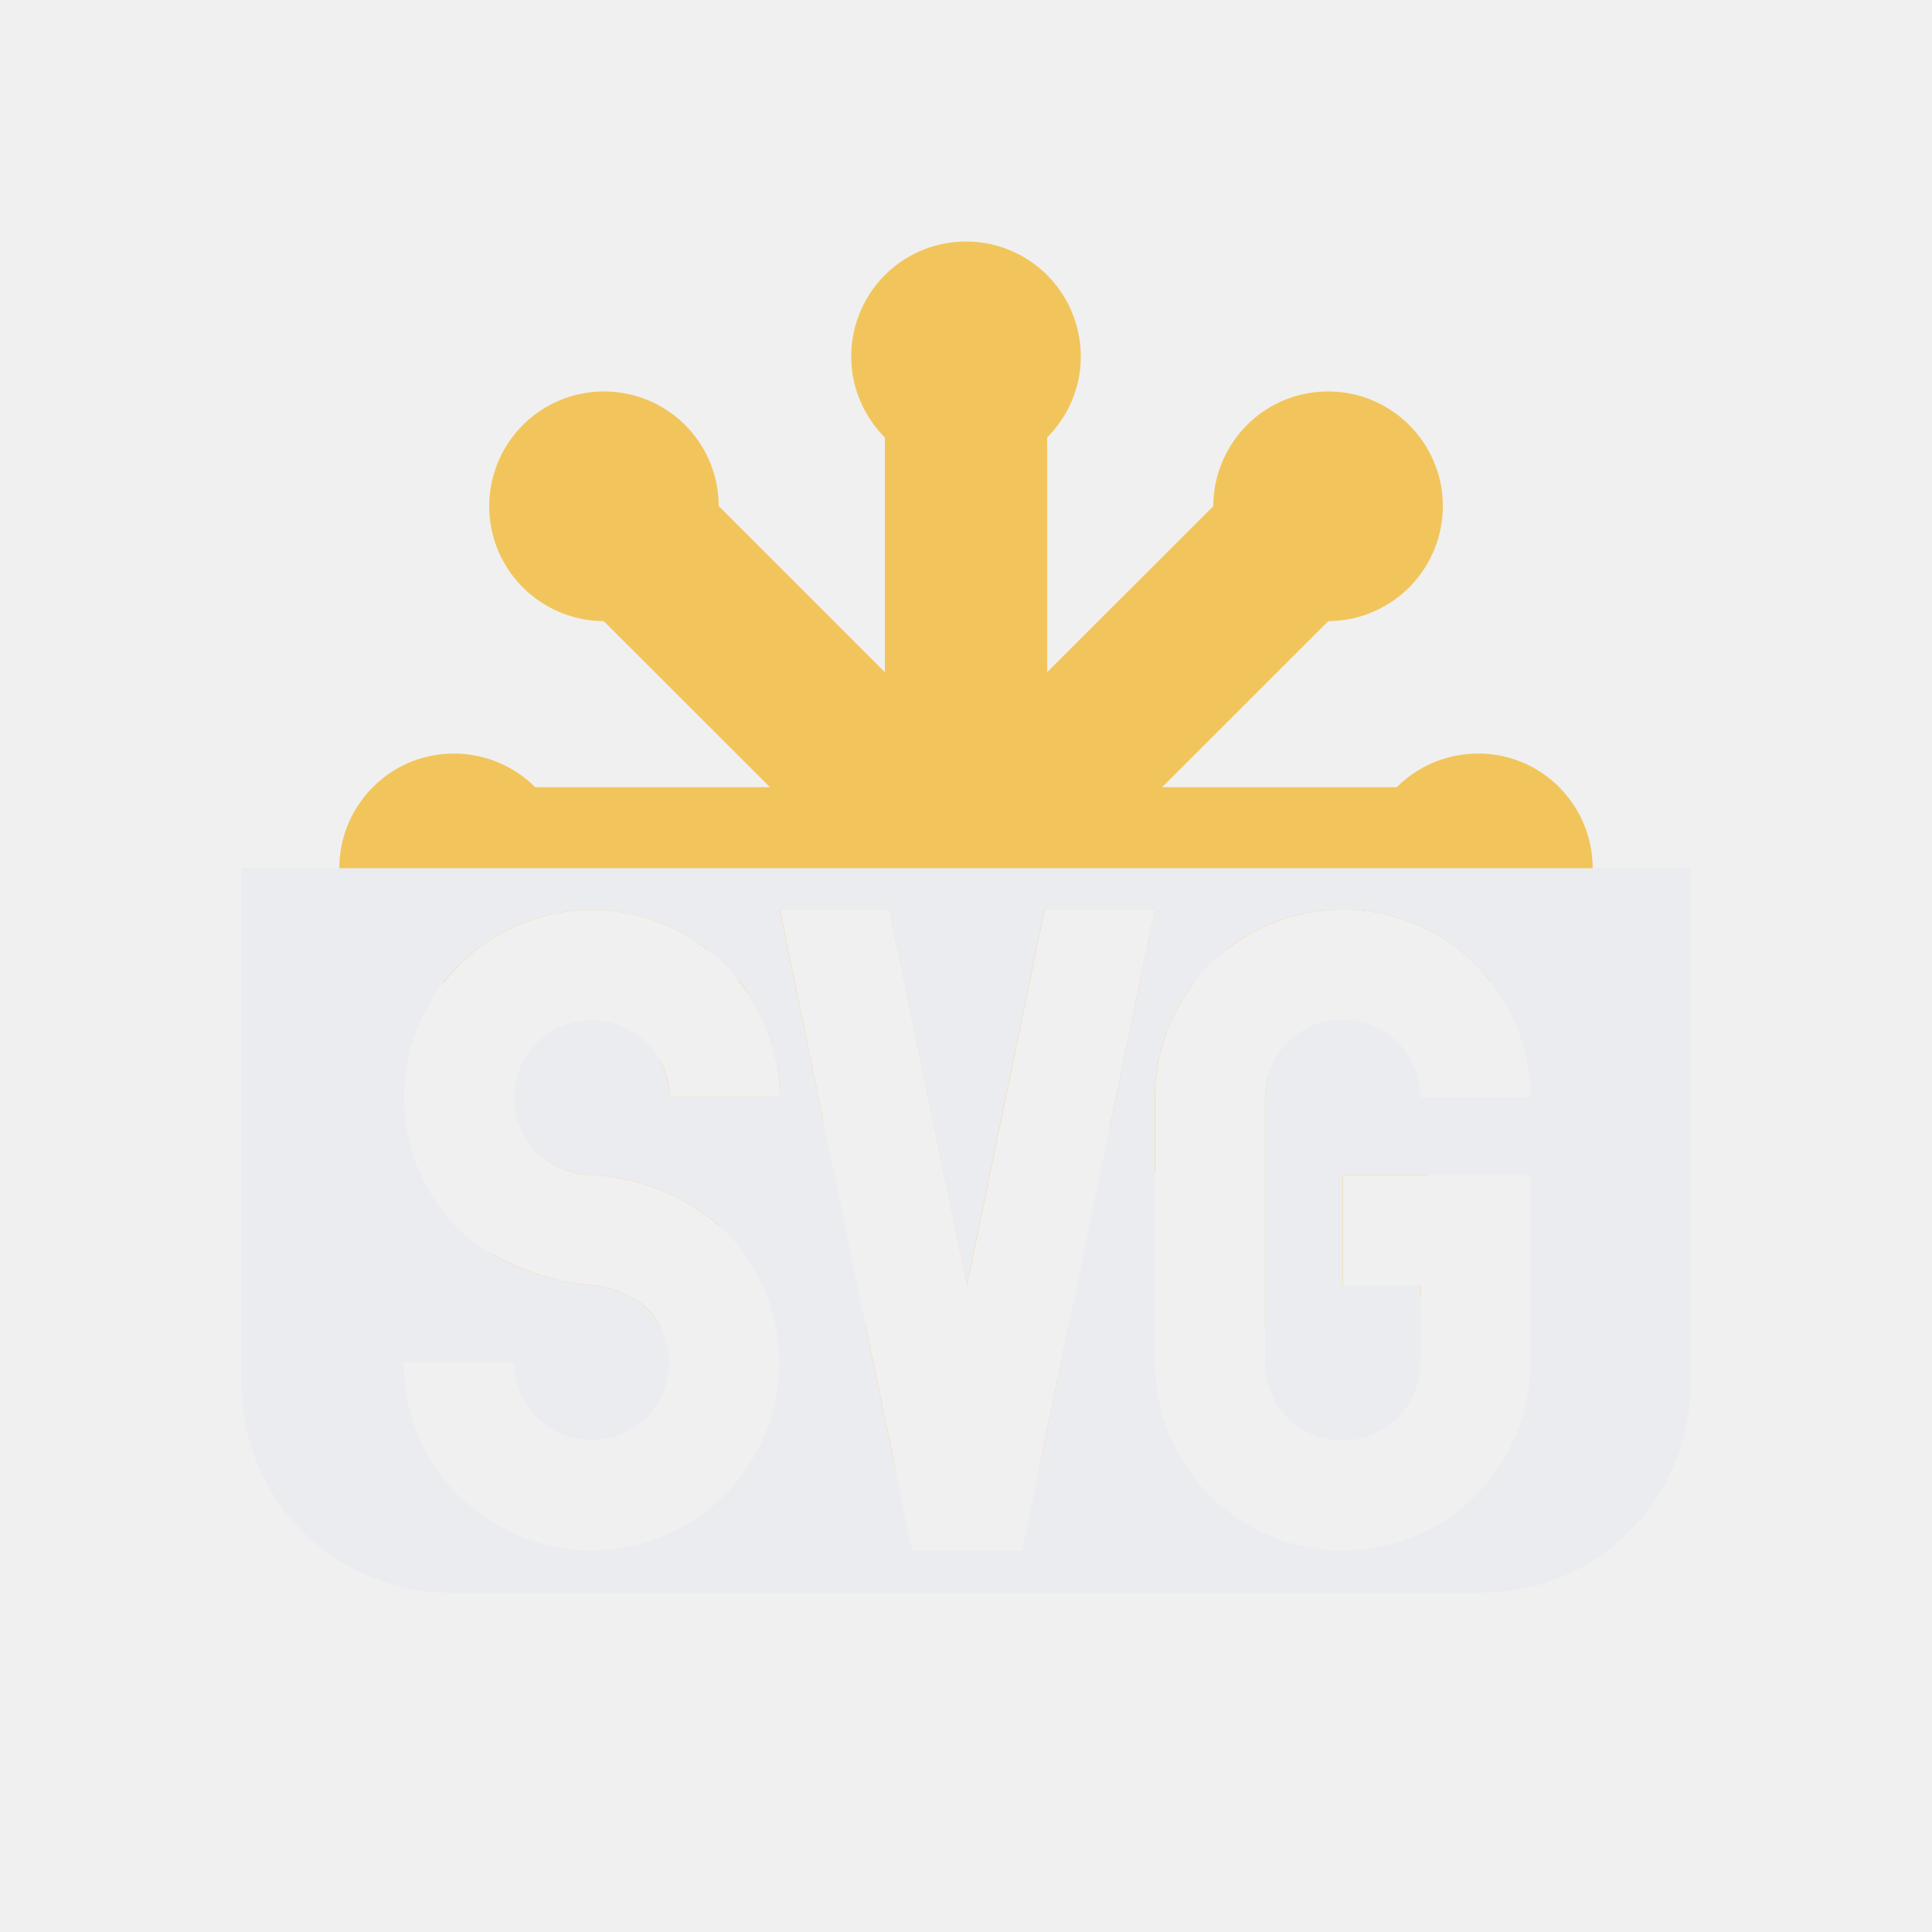
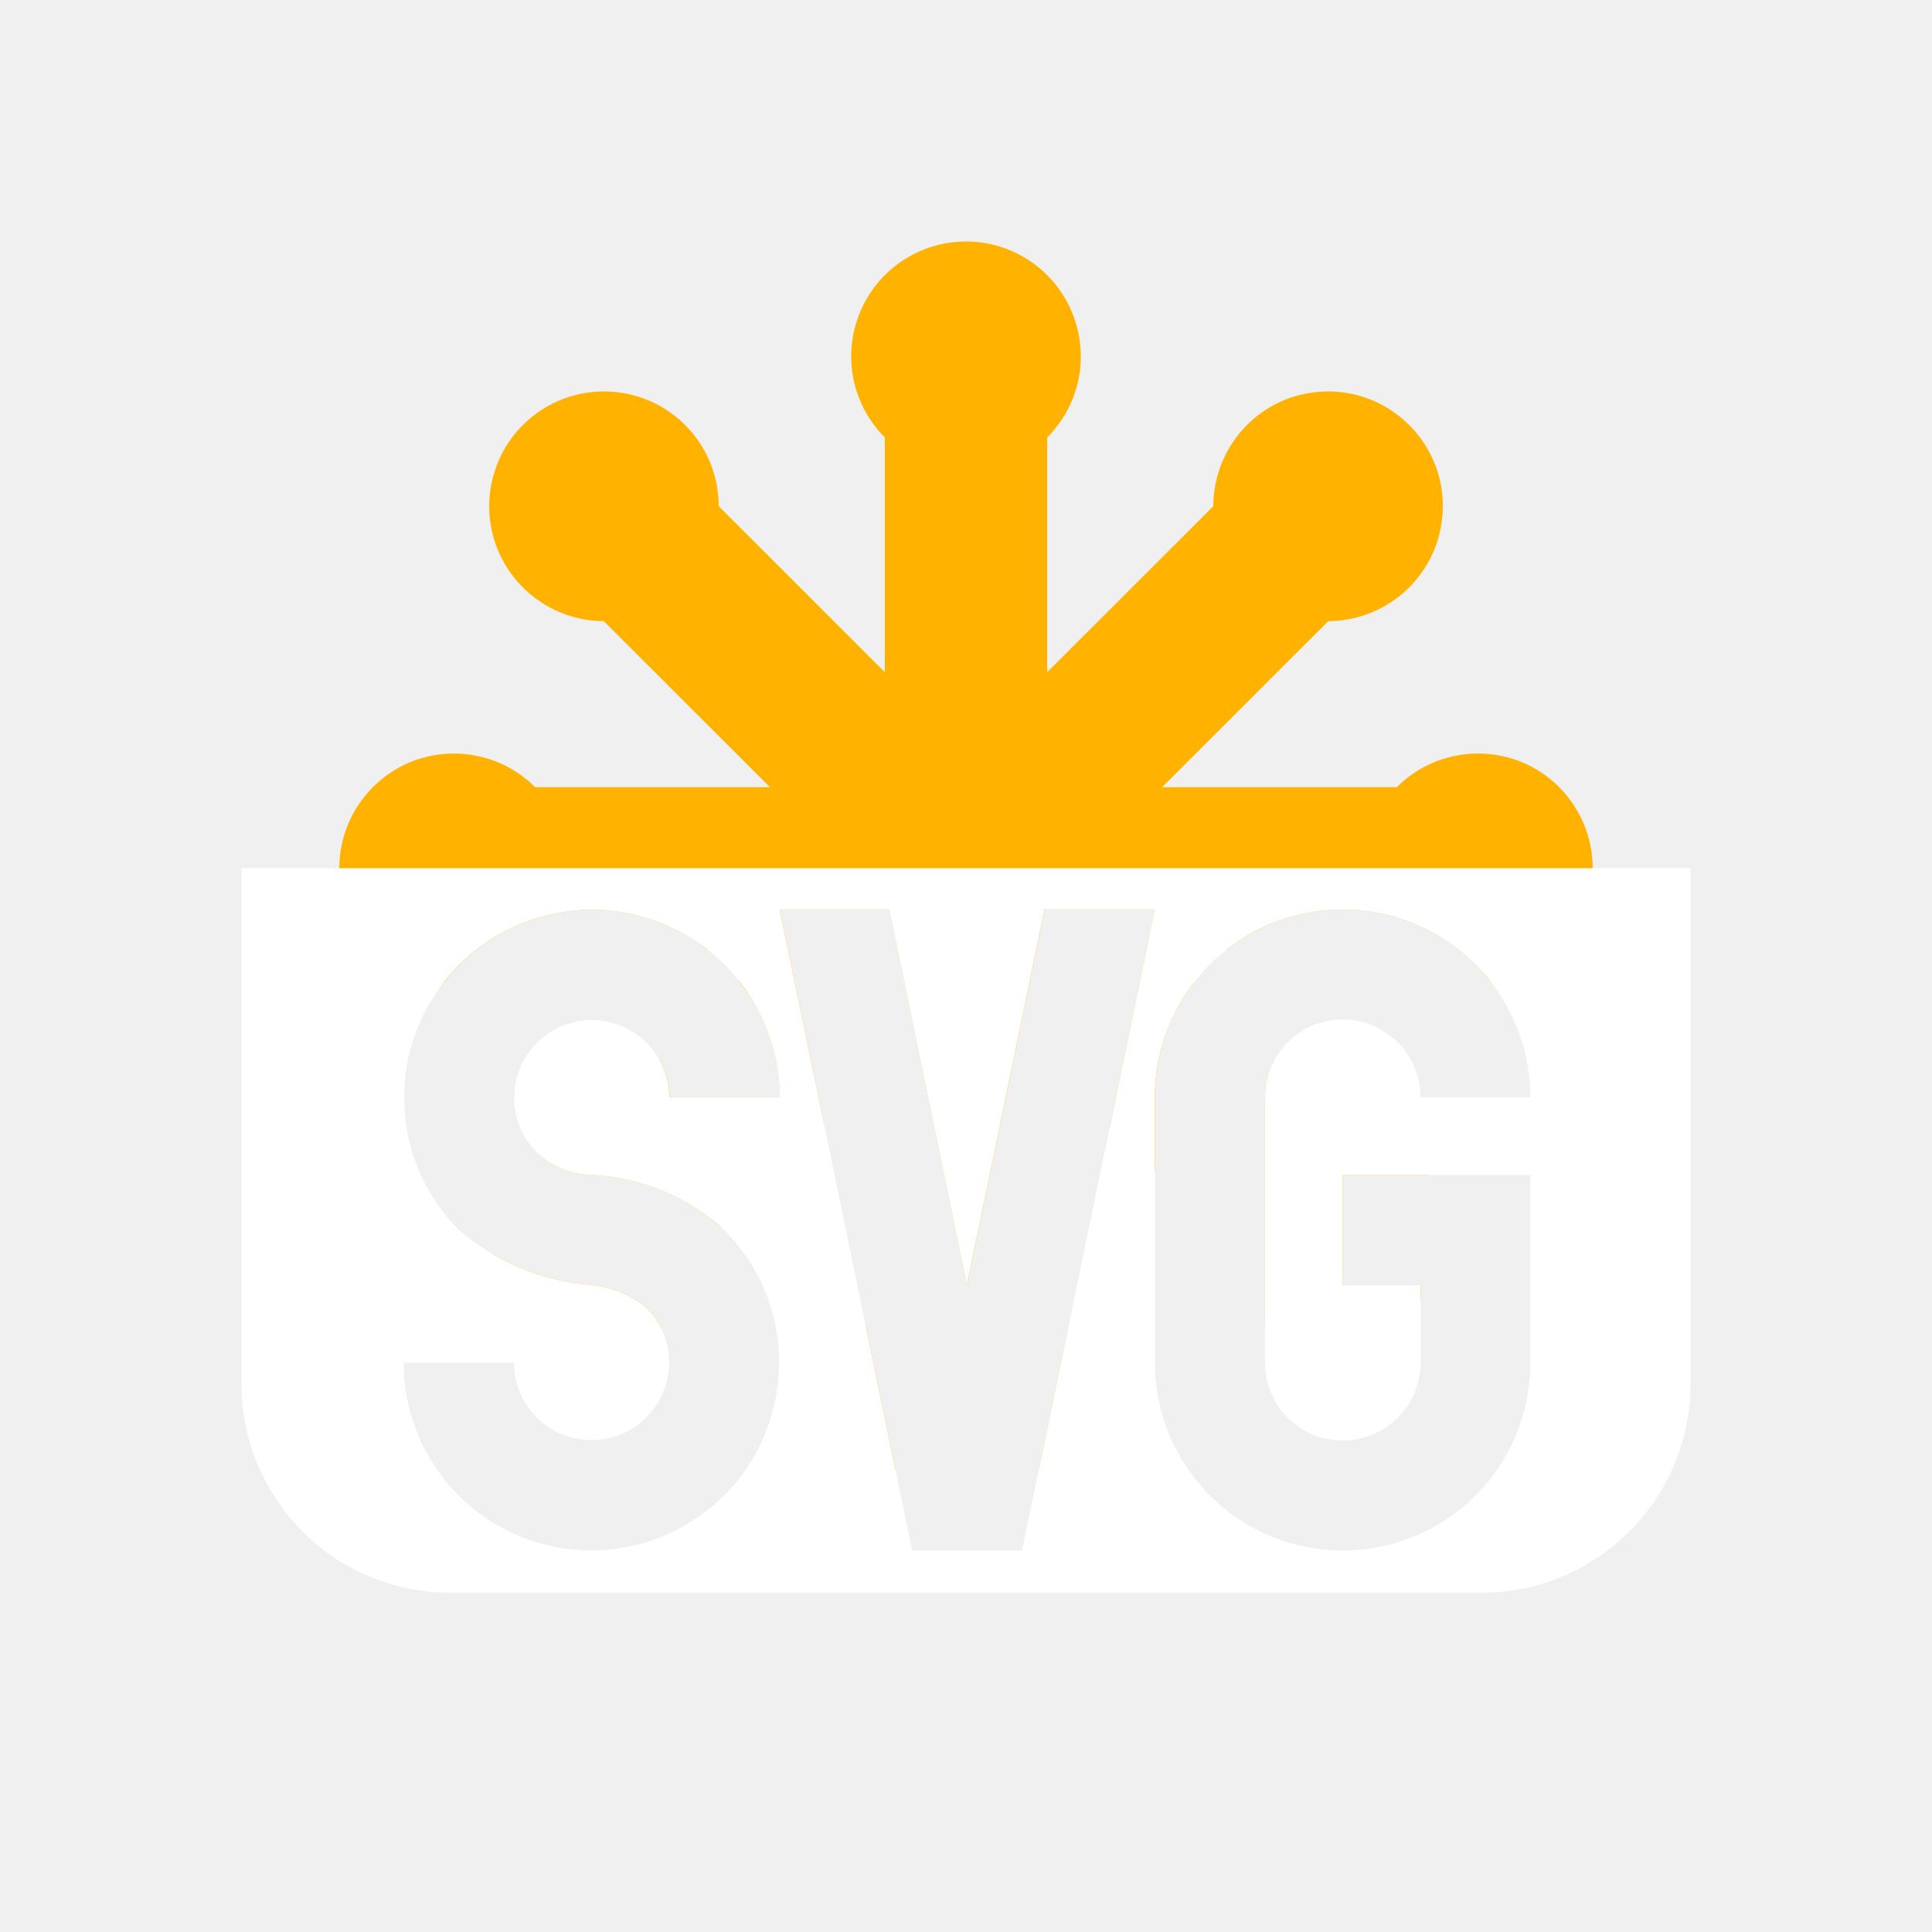
<svg xmlns="http://www.w3.org/2000/svg" width="16" height="16" viewBox="0 0 16 16" fill="none">
-   <path d="M7.418 12.18C7.288 12.079 7.185 11.947 7.122 11.795C7.05 11.621 7.031 11.43 7.067 11.245C7.087 11.149 7.121 11.056 7.168 10.971L7.418 12.18ZM8.846 11.001C8.885 11.078 8.916 11.159 8.933 11.245C8.969 11.429 8.95 11.621 8.878 11.795C8.819 11.938 8.724 12.063 8.605 12.161L8.846 11.001ZM4.069 10.379C4.321 10.528 4.605 10.62 4.9 10.643C5.068 10.658 5.227 10.724 5.356 10.831C5.407 10.883 5.449 10.943 5.479 11.008C5.442 11.03 5.404 11.051 5.364 11.067C5.191 11.139 4.999 11.158 4.814 11.121C4.63 11.084 4.461 10.994 4.328 10.861C4.196 10.73 4.107 10.561 4.069 10.379ZM11 9.238C11.188 9.239 11.371 9.295 11.527 9.399C11.654 9.484 11.756 9.599 11.829 9.731H11.121V10.643H11.765V10.748C11.736 10.788 11.705 10.826 11.67 10.861C11.537 10.994 11.368 11.085 11.184 11.121C10.999 11.158 10.807 11.138 10.634 11.066C10.578 11.043 10.526 11.012 10.476 10.979V9.087C10.476 8.982 10.503 8.881 10.551 8.79L11 9.238ZM8 2C8.188 2 8.372 2.056 8.528 2.16C8.684 2.265 8.806 2.413 8.878 2.587C8.95 2.76 8.969 2.952 8.933 3.136C8.896 3.32 8.805 3.49 8.672 3.623V5.567L10.048 4.192C10.048 4.005 10.104 3.821 10.208 3.665C10.312 3.509 10.46 3.386 10.634 3.314C10.807 3.243 10.999 3.223 11.184 3.26C11.368 3.296 11.537 3.387 11.67 3.52C11.803 3.652 11.894 3.822 11.931 4.006C11.967 4.19 11.948 4.381 11.877 4.555C11.805 4.728 11.683 4.878 11.527 4.982C11.371 5.087 11.188 5.143 11 5.144L9.624 6.519H11.568C11.701 6.386 11.87 6.295 12.055 6.259C12.239 6.222 12.431 6.241 12.604 6.312C12.778 6.384 12.926 6.507 13.03 6.663C13.135 6.819 13.19 7.003 13.19 7.191C13.19 7.379 13.134 7.563 13.03 7.719C12.926 7.875 12.778 7.997 12.604 8.069C12.522 8.104 12.435 8.124 12.347 8.134C12.307 8.083 12.266 8.033 12.22 7.987C11.928 7.696 11.532 7.532 11.12 7.532C10.771 7.532 10.433 7.65 10.161 7.863H9.624L9.893 8.132C9.681 8.403 9.565 8.739 9.565 9.087V9.706L9.191 9.332L9.565 7.532H8.651L8.009 10.642L7.366 7.532H6.458L6.825 9.313L5.973 10.166C5.674 9.904 5.296 9.75 4.898 9.73C4.729 9.726 4.566 9.659 4.443 9.542C4.421 9.519 4.401 9.494 4.382 9.468C4.411 9.443 4.441 9.42 4.473 9.398C4.629 9.294 4.812 9.238 5 9.238L5.462 8.775C5.464 8.779 5.466 8.782 5.468 8.785C5.518 8.878 5.544 8.982 5.545 9.087H6.458C6.458 8.832 6.394 8.58 6.273 8.355C6.229 8.272 6.175 8.195 6.116 8.122L6.376 7.863H5.853C5.824 7.841 5.796 7.817 5.766 7.797C5.553 7.655 5.309 7.567 5.055 7.542C4.801 7.517 4.544 7.556 4.309 7.653C4.073 7.751 3.864 7.905 3.702 8.103C3.693 8.114 3.685 8.126 3.677 8.137C3.581 8.128 3.486 8.106 3.396 8.069C3.223 7.997 3.074 7.875 2.97 7.719C2.865 7.563 2.81 7.379 2.81 7.191C2.81 7.003 2.865 6.819 2.97 6.663C3.074 6.507 3.223 6.384 3.396 6.312C3.57 6.241 3.761 6.222 3.945 6.259C4.129 6.295 4.299 6.386 4.432 6.519H6.376L5 5.144C4.812 5.143 4.629 5.087 4.473 4.982C4.317 4.878 4.195 4.728 4.123 4.555C4.052 4.381 4.033 4.19 4.07 4.006C4.107 3.822 4.197 3.652 4.33 3.52C4.463 3.387 4.633 3.296 4.817 3.26C5.002 3.223 5.193 3.243 5.366 3.314C5.54 3.386 5.689 3.509 5.793 3.665C5.897 3.821 5.952 4.005 5.952 4.192L7.328 5.567V3.623C7.195 3.49 7.104 3.32 7.067 3.136C7.031 2.951 7.05 2.76 7.122 2.587C7.194 2.413 7.315 2.265 7.472 2.16C7.628 2.056 7.812 2 8 2Z" fill="#F2C55C" />
-   <path d="M14 11.431C14.004 11.663 13.961 11.894 13.874 12.109C13.787 12.325 13.657 12.52 13.493 12.684C13.329 12.849 13.133 12.978 12.918 13.065C12.703 13.152 12.472 13.194 12.24 13.19H3.76C3.528 13.194 3.296 13.152 3.081 13.065C2.866 12.978 2.67 12.849 2.506 12.684C2.342 12.52 2.213 12.324 2.126 12.109C2.039 11.894 1.996 11.663 2 11.431V7.19H14V11.431ZM6.457 7.532L7.554 12.841H8.464L9.564 7.532H8.65L8.008 10.642L7.365 7.532H6.457ZM11.119 7.532C10.707 7.532 10.311 7.696 10.02 7.987C9.728 8.279 9.564 8.675 9.564 9.087V11.286C9.565 11.698 9.728 12.094 10.02 12.386C10.311 12.677 10.707 12.841 11.119 12.841C11.531 12.841 11.927 12.677 12.219 12.386C12.51 12.094 12.674 11.698 12.674 11.286V9.731H11.12V10.643H11.764V11.285C11.764 11.456 11.696 11.62 11.575 11.741C11.454 11.862 11.29 11.93 11.119 11.93C10.949 11.929 10.785 11.862 10.664 11.741C10.543 11.62 10.476 11.456 10.476 11.285V9.087C10.476 8.916 10.544 8.752 10.664 8.632C10.785 8.511 10.949 8.443 11.119 8.443C11.29 8.443 11.454 8.511 11.575 8.632C11.696 8.752 11.764 8.916 11.764 9.087H12.674C12.674 8.674 12.51 8.279 12.219 7.987C11.927 7.696 11.531 7.532 11.119 7.532ZM5.054 7.542C4.8 7.517 4.543 7.556 4.308 7.653C4.072 7.751 3.863 7.905 3.701 8.102C3.539 8.3 3.427 8.534 3.377 8.784C3.327 9.034 3.34 9.294 3.413 9.538C3.487 9.782 3.62 10.005 3.8 10.186C4.108 10.451 4.494 10.611 4.899 10.643C5.067 10.658 5.226 10.724 5.355 10.831C5.43 10.906 5.484 10.998 5.515 11.1C5.545 11.2 5.549 11.308 5.528 11.411C5.507 11.514 5.461 11.611 5.395 11.692C5.327 11.774 5.241 11.838 5.144 11.878C5.046 11.918 4.94 11.933 4.835 11.923C4.73 11.912 4.629 11.877 4.542 11.818C4.454 11.76 4.382 11.681 4.332 11.588C4.282 11.495 4.256 11.39 4.256 11.285H3.343C3.343 11.541 3.406 11.793 3.526 12.018C3.647 12.244 3.821 12.436 4.033 12.578C4.246 12.72 4.491 12.808 4.745 12.833C4.999 12.858 5.256 12.819 5.492 12.722C5.728 12.624 5.937 12.469 6.1 12.271C6.262 12.074 6.372 11.839 6.422 11.589C6.472 11.338 6.46 11.079 6.386 10.834C6.312 10.589 6.178 10.367 5.997 10.186C5.694 9.912 5.306 9.75 4.897 9.73C4.728 9.726 4.565 9.659 4.442 9.542C4.369 9.467 4.314 9.374 4.284 9.273C4.254 9.173 4.251 9.066 4.271 8.963C4.293 8.86 4.338 8.763 4.405 8.682C4.472 8.601 4.558 8.537 4.655 8.497C4.752 8.457 4.859 8.441 4.964 8.451C5.068 8.461 5.169 8.497 5.257 8.556C5.344 8.614 5.417 8.693 5.467 8.785C5.517 8.878 5.543 8.982 5.544 9.087H6.457C6.457 8.832 6.393 8.58 6.272 8.355C6.152 8.13 5.977 7.939 5.765 7.797C5.552 7.655 5.308 7.567 5.054 7.542Z" fill="#EBECF0" />
+   <path d="M7.418 12.18C7.288 12.079 7.185 11.947 7.122 11.795C7.05 11.621 7.031 11.43 7.067 11.245C7.087 11.149 7.121 11.056 7.168 10.971L7.418 12.18ZM8.846 11.001C8.885 11.078 8.916 11.159 8.933 11.245C8.969 11.429 8.95 11.621 8.878 11.795C8.819 11.938 8.724 12.063 8.605 12.161L8.846 11.001ZM4.069 10.379C4.321 10.528 4.605 10.62 4.9 10.643C5.068 10.658 5.227 10.724 5.356 10.831C5.407 10.883 5.449 10.943 5.479 11.008C5.442 11.03 5.404 11.051 5.364 11.067C5.191 11.139 4.999 11.158 4.814 11.121C4.63 11.084 4.461 10.994 4.328 10.861C4.196 10.73 4.107 10.561 4.069 10.379ZM11 9.238C11.188 9.239 11.371 9.295 11.527 9.399C11.654 9.484 11.756 9.599 11.829 9.731H11.121V10.643H11.765V10.748C11.736 10.788 11.705 10.826 11.67 10.861C11.537 10.994 11.368 11.085 11.184 11.121C10.999 11.158 10.807 11.138 10.634 11.066C10.578 11.043 10.526 11.012 10.476 10.979V9.087C10.476 8.982 10.503 8.881 10.551 8.79L11 9.238ZM8 2C8.188 2 8.372 2.056 8.528 2.16C8.684 2.265 8.806 2.413 8.878 2.587C8.95 2.76 8.969 2.952 8.933 3.136C8.896 3.32 8.805 3.49 8.672 3.623V5.567L10.048 4.192C10.048 4.005 10.104 3.821 10.208 3.665C10.312 3.509 10.46 3.386 10.634 3.314C10.807 3.243 10.999 3.223 11.184 3.26C11.368 3.296 11.537 3.387 11.67 3.52C11.803 3.652 11.894 3.822 11.931 4.006C11.967 4.19 11.948 4.381 11.877 4.555C11.805 4.728 11.683 4.878 11.527 4.982C11.371 5.087 11.188 5.143 11 5.144L9.624 6.519H11.568C11.701 6.386 11.87 6.295 12.055 6.259C12.239 6.222 12.431 6.241 12.604 6.312C12.778 6.384 12.926 6.507 13.03 6.663C13.135 6.819 13.19 7.003 13.19 7.191C13.19 7.379 13.134 7.563 13.03 7.719C12.926 7.875 12.778 7.997 12.604 8.069C12.522 8.104 12.435 8.124 12.347 8.134C12.307 8.083 12.266 8.033 12.22 7.987C11.928 7.696 11.532 7.532 11.12 7.532C10.771 7.532 10.433 7.65 10.161 7.863H9.624L9.893 8.132C9.681 8.403 9.565 8.739 9.565 9.087V9.706L9.191 9.332L9.565 7.532H8.651L8.009 10.642L7.366 7.532H6.458L6.825 9.313L5.973 10.166C5.674 9.904 5.296 9.75 4.898 9.73C4.729 9.726 4.566 9.659 4.443 9.542C4.421 9.519 4.401 9.494 4.382 9.468C4.411 9.443 4.441 9.42 4.473 9.398C4.629 9.294 4.812 9.238 5 9.238L5.462 8.775C5.464 8.779 5.466 8.782 5.468 8.785C5.518 8.878 5.544 8.982 5.545 9.087H6.458C6.458 8.832 6.394 8.58 6.273 8.355C6.229 8.272 6.175 8.195 6.116 8.122L6.376 7.863H5.853C5.824 7.841 5.796 7.817 5.766 7.797C5.553 7.655 5.309 7.567 5.055 7.542C4.801 7.517 4.544 7.556 4.309 7.653C4.073 7.751 3.864 7.905 3.702 8.103C3.693 8.114 3.685 8.126 3.677 8.137C3.581 8.128 3.486 8.106 3.396 8.069C3.223 7.997 3.074 7.875 2.97 7.719C2.865 7.563 2.81 7.379 2.81 7.191C2.81 7.003 2.865 6.819 2.97 6.663C3.074 6.507 3.223 6.384 3.396 6.312C3.57 6.241 3.761 6.222 3.945 6.259C4.129 6.295 4.299 6.386 4.432 6.519H6.376L5 5.144C4.812 5.143 4.629 5.087 4.473 4.982C4.317 4.878 4.195 4.728 4.123 4.555C4.052 4.381 4.033 4.19 4.07 4.006C4.107 3.822 4.197 3.652 4.33 3.52C4.463 3.387 4.633 3.296 4.817 3.26C5.002 3.223 5.193 3.243 5.366 3.314C5.54 3.386 5.689 3.509 5.793 3.665C5.897 3.821 5.952 4.005 5.952 4.192L7.328 5.567V3.623C7.195 3.49 7.104 3.32 7.067 3.136C7.031 2.951 7.05 2.76 7.122 2.587C7.194 2.413 7.315 2.265 7.472 2.16C7.628 2.056 7.812 2 8 2Z" fill="#FFB300" />
+   <path d="M14 11.431C14.004 11.663 13.961 11.894 13.874 12.109C13.787 12.325 13.657 12.52 13.493 12.684C13.329 12.849 13.133 12.978 12.918 13.065C12.703 13.152 12.472 13.194 12.24 13.19H3.76C3.528 13.194 3.296 13.152 3.081 13.065C2.866 12.978 2.67 12.849 2.506 12.684C2.342 12.52 2.213 12.324 2.126 12.109C2.039 11.894 1.996 11.663 2 11.431V7.19H14V11.431ZM6.457 7.532L7.554 12.841H8.464L9.564 7.532H8.65L8.008 10.642L7.365 7.532H6.457ZM11.119 7.532C10.707 7.532 10.311 7.696 10.02 7.987C9.728 8.279 9.564 8.675 9.564 9.087V11.286C9.565 11.698 9.728 12.094 10.02 12.386C10.311 12.677 10.707 12.841 11.119 12.841C11.531 12.841 11.927 12.677 12.219 12.386C12.51 12.094 12.674 11.698 12.674 11.286V9.731H11.12V10.643H11.764V11.285C11.764 11.456 11.696 11.62 11.575 11.741C11.454 11.862 11.29 11.93 11.119 11.93C10.949 11.929 10.785 11.862 10.664 11.741C10.543 11.62 10.476 11.456 10.476 11.285V9.087C10.476 8.916 10.544 8.752 10.664 8.632C10.785 8.511 10.949 8.443 11.119 8.443C11.29 8.443 11.454 8.511 11.575 8.632C11.696 8.752 11.764 8.916 11.764 9.087H12.674C12.674 8.674 12.51 8.279 12.219 7.987C11.927 7.696 11.531 7.532 11.119 7.532ZM5.054 7.542C4.8 7.517 4.543 7.556 4.308 7.653C4.072 7.751 3.863 7.905 3.701 8.102C3.539 8.3 3.427 8.534 3.377 8.784C3.327 9.034 3.34 9.294 3.413 9.538C3.487 9.782 3.62 10.005 3.8 10.186C4.108 10.451 4.494 10.611 4.899 10.643C5.067 10.658 5.226 10.724 5.355 10.831C5.43 10.906 5.484 10.998 5.515 11.1C5.545 11.2 5.549 11.308 5.528 11.411C5.507 11.514 5.461 11.611 5.395 11.692C5.327 11.774 5.241 11.838 5.144 11.878C5.046 11.918 4.94 11.933 4.835 11.923C4.73 11.912 4.629 11.877 4.542 11.818C4.454 11.76 4.382 11.681 4.332 11.588C4.282 11.495 4.256 11.39 4.256 11.285H3.343C3.343 11.541 3.406 11.793 3.526 12.018C3.647 12.244 3.821 12.436 4.033 12.578C4.246 12.72 4.491 12.808 4.745 12.833C4.999 12.858 5.256 12.819 5.492 12.722C5.728 12.624 5.937 12.469 6.1 12.271C6.262 12.074 6.372 11.839 6.422 11.589C6.472 11.338 6.46 11.079 6.386 10.834C6.312 10.589 6.178 10.367 5.997 10.186C5.694 9.912 5.306 9.75 4.897 9.73C4.728 9.726 4.565 9.659 4.442 9.542C4.369 9.467 4.314 9.374 4.284 9.273C4.254 9.173 4.251 9.066 4.271 8.963C4.293 8.86 4.338 8.763 4.405 8.682C4.472 8.601 4.558 8.537 4.655 8.497C4.752 8.457 4.859 8.441 4.964 8.451C5.068 8.461 5.169 8.497 5.257 8.556C5.344 8.614 5.417 8.693 5.467 8.785C5.517 8.878 5.543 8.982 5.544 9.087H6.457C6.457 8.832 6.393 8.58 6.272 8.355C6.152 8.13 5.977 7.939 5.765 7.797C5.552 7.655 5.308 7.567 5.054 7.542Z" fill="white" />
</svg>
